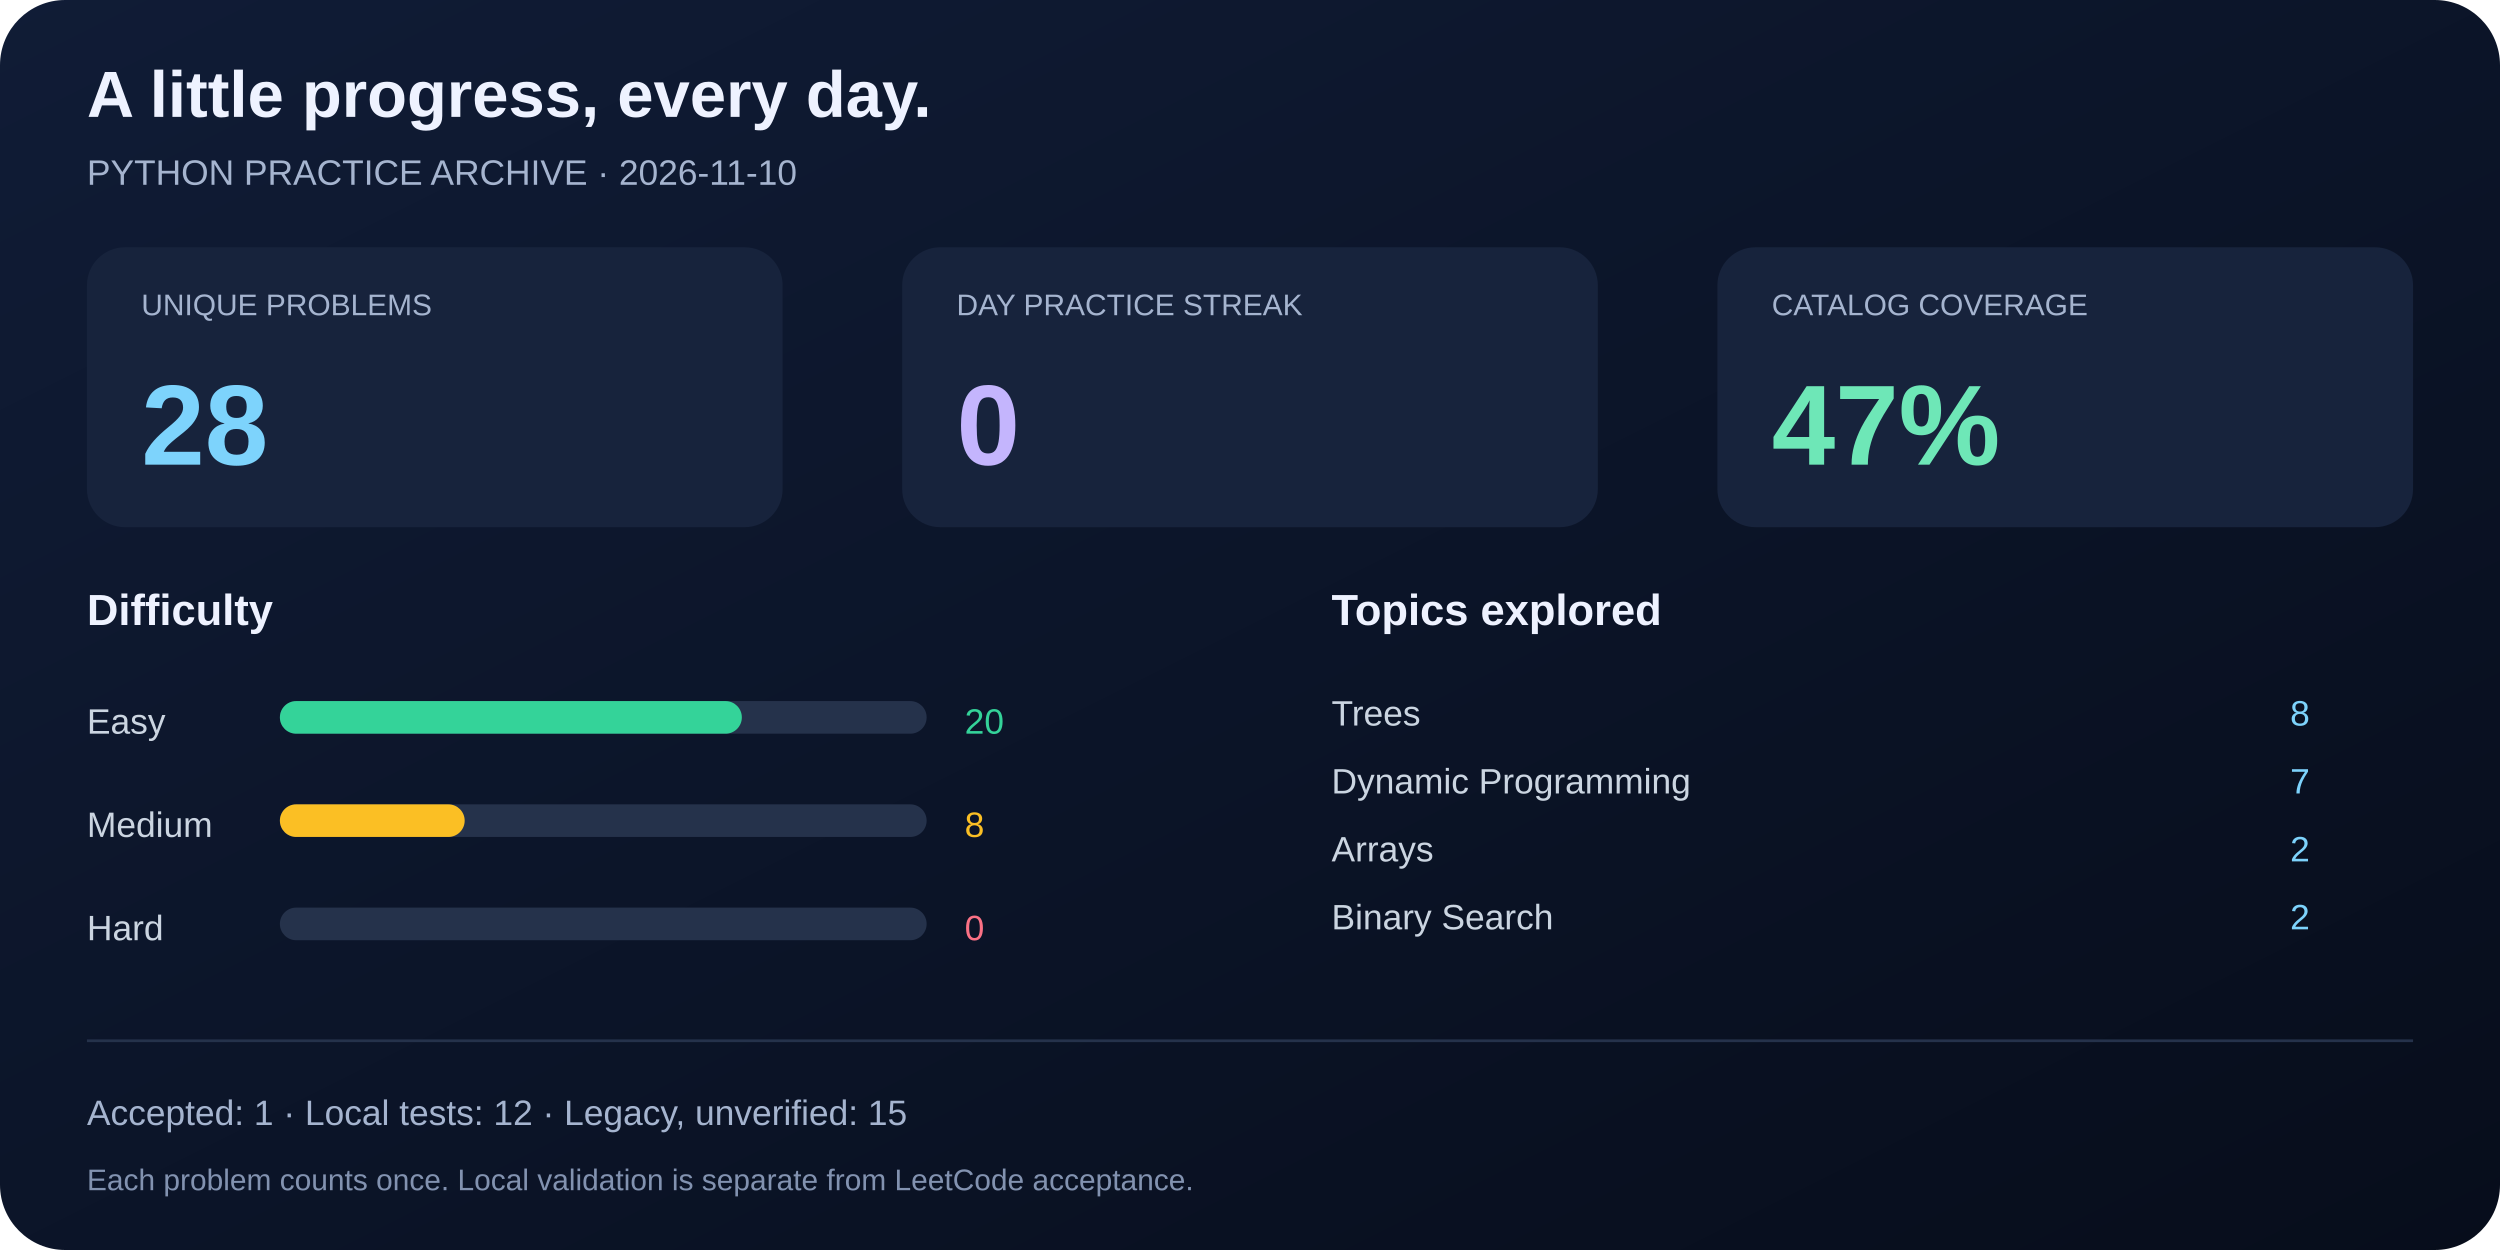
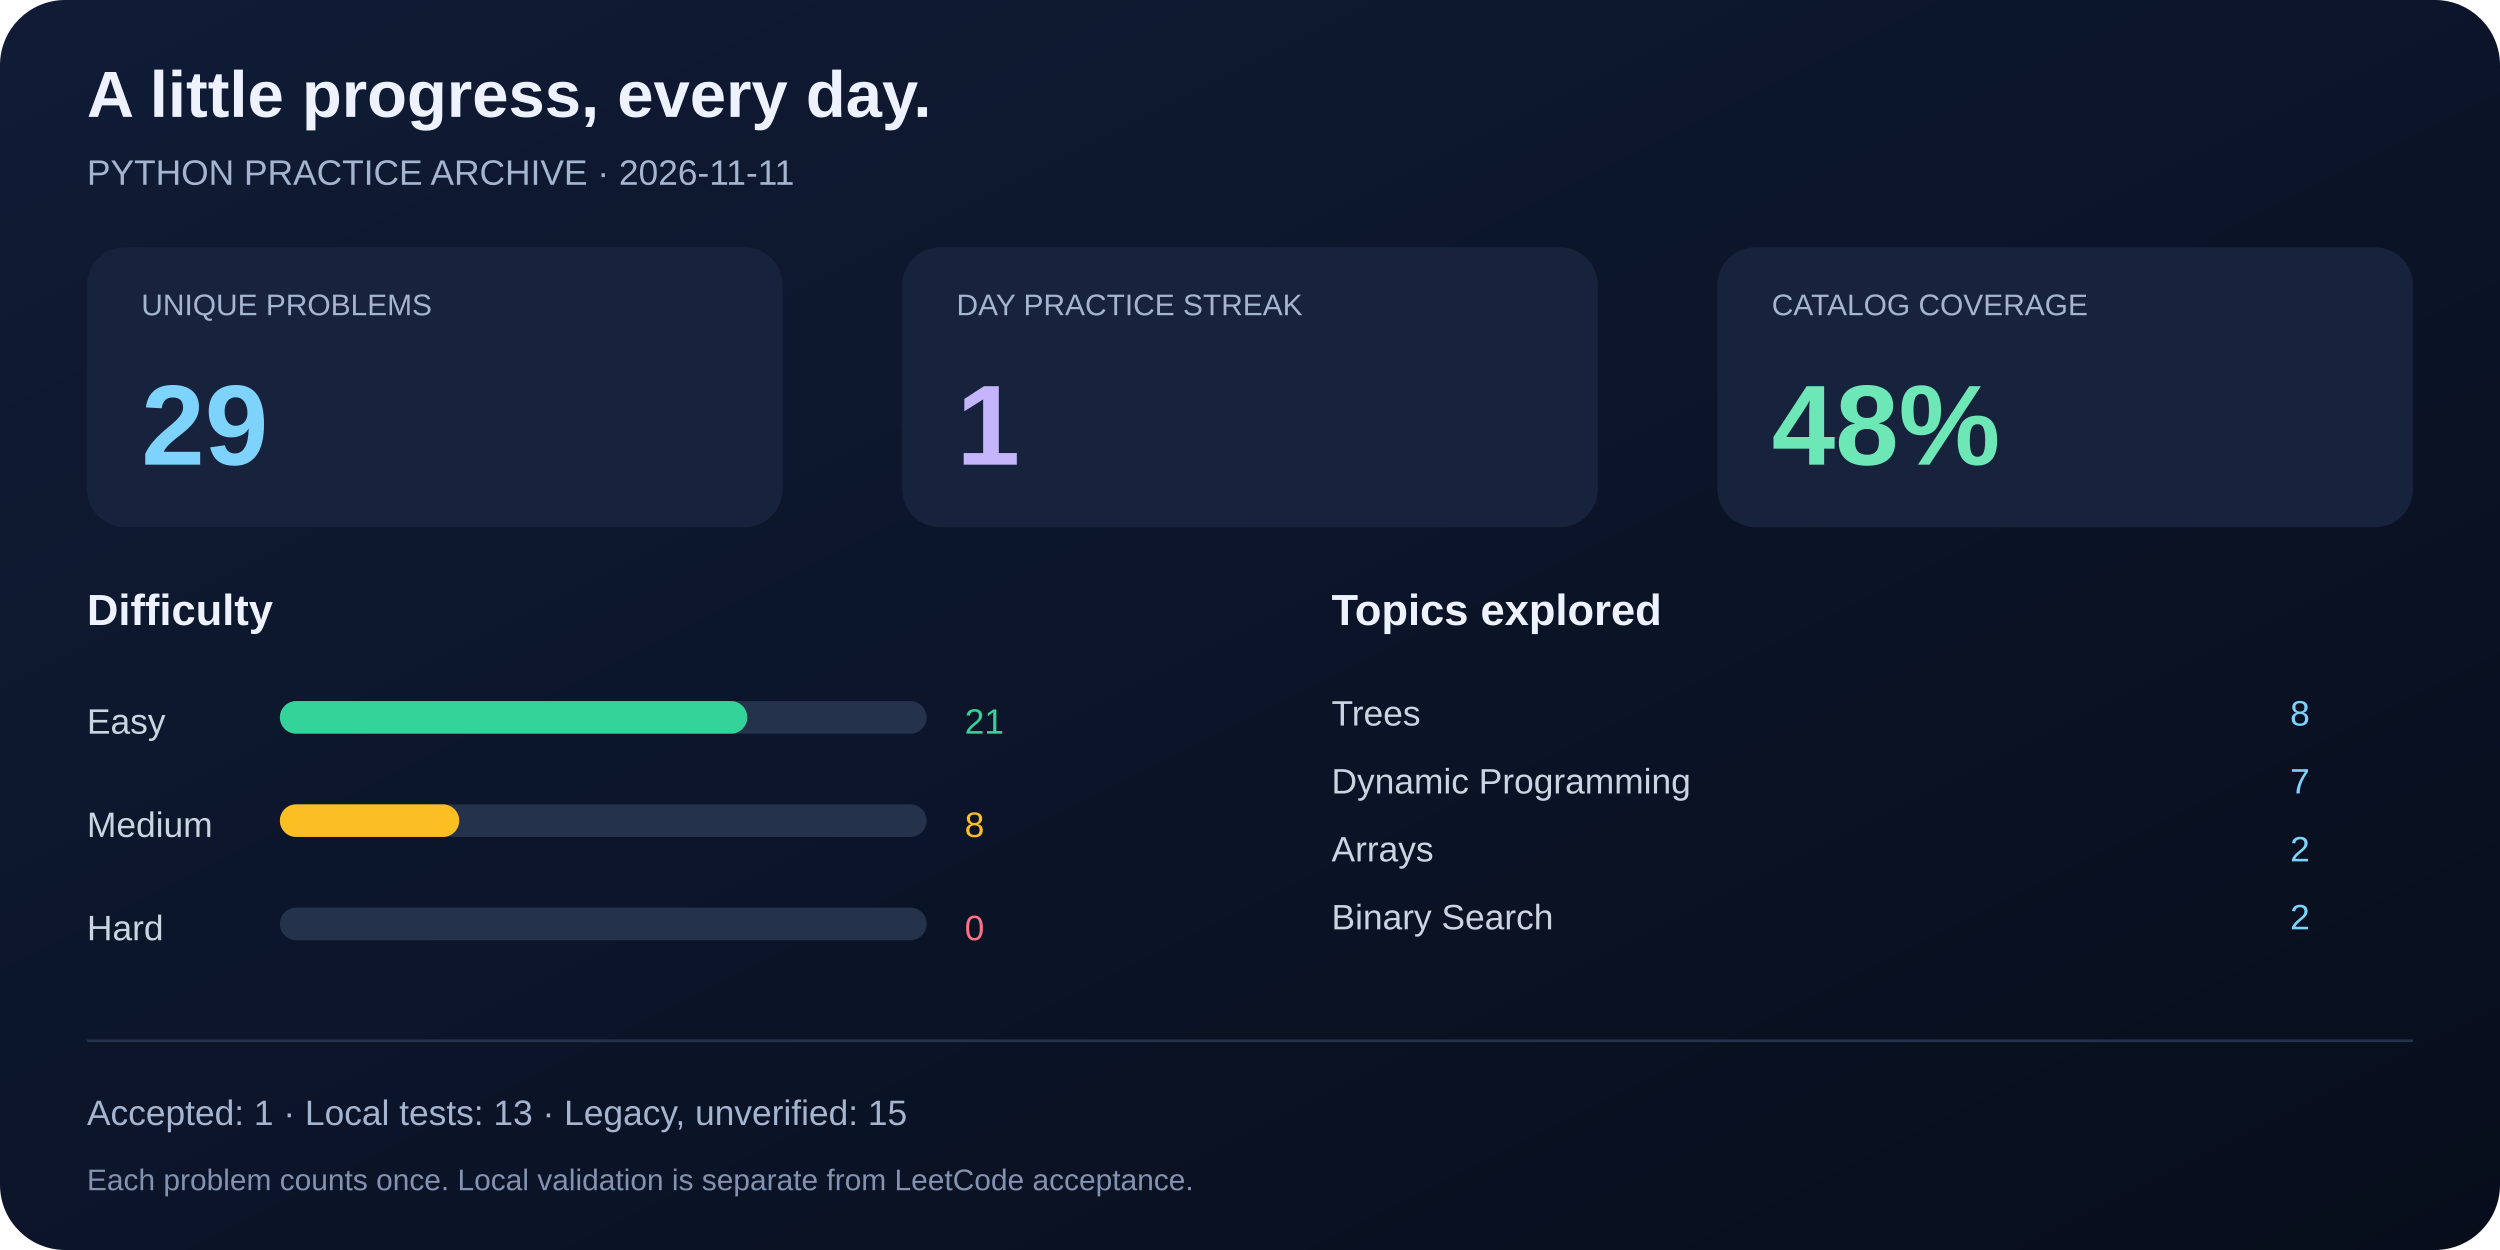
<svg xmlns="http://www.w3.org/2000/svg" width="920" height="460" viewBox="0 0 920 460" role="img" aria-labelledby="title desc">
  <defs>
    <linearGradient id="bg" x2="1" y2="1">
      <stop stop-color="#101c36" />
      <stop offset="1" stop-color="#070d1b" />
    </linearGradient>
  </defs>
  <rect width="920" height="460" rx="24" fill="url(#bg)" />
  <g font-family="Segoe UI, Arial, sans-serif" fill="#eef2ff">
    <text x="32" y="43" font-size="24" font-weight="700">A little progress, every day.</text>
-     <text x="32" y="68" font-size="13" fill="#a5b4cf">PYTHON PRACTICE ARCHIVE · 2026-11-10</text>
+     <text x="32" y="68" font-size="13" fill="#a5b4cf">PYTHON PRACTICE ARCHIVE · 2026-11-11</text>
    <rect x="32" y="91" width="256" height="103" rx="14" fill="#17233c" />
    <text x="52" y="116" font-size="11" fill="#a5b4cf">UNIQUE PROBLEMS</text>
-     <text x="52" y="171" font-size="42" font-weight="700" fill="#7dd3fc">28</text>
+     <text x="52" y="171" font-size="42" font-weight="700" fill="#7dd3fc">29</text>
    <rect x="332" y="91" width="256" height="103" rx="14" fill="#17233c" />
    <text x="352" y="116" font-size="11" fill="#a5b4cf">DAY PRACTICE STREAK</text>
-     <text x="352" y="171" font-size="42" font-weight="700" fill="#c4b5fd">0</text>
+     <text x="352" y="171" font-size="42" font-weight="700" fill="#c4b5fd">1</text>
    <rect x="632" y="91" width="256" height="103" rx="14" fill="#17233c" />
    <text x="652" y="116" font-size="11" fill="#a5b4cf">CATALOG COVERAGE</text>
-     <text x="652" y="171" font-size="42" font-weight="700" fill="#6ee7b7">47%</text>
+     <text x="652" y="171" font-size="42" font-weight="700" fill="#6ee7b7">48%</text>
    <text x="32" y="230" font-size="16" font-weight="600">Difficulty</text>
    <text x="490" y="230" font-size="16" font-weight="600">Topics explored</text>
    <text x="32" y="270" font-size="13" fill="#cbd5e1">Easy</text>
    <rect x="103" y="258" width="238" height="12" rx="6" fill="#25324b" />
-     <rect x="103" y="258" width="170" height="12" rx="6" fill="#34d399" />
-     <text x="355" y="270" font-size="13" fill="#34d399">20</text>
+     <rect x="103" y="258" width="172" height="12" rx="6" fill="#34d399" />
+     <text x="355" y="270" font-size="13" fill="#34d399">21</text>
    <text x="32" y="308" font-size="13" fill="#cbd5e1">Medium</text>
    <rect x="103" y="296" width="238" height="12" rx="6" fill="#25324b" />
-     <rect x="103" y="296" width="68" height="12" rx="6" fill="#fbbf24" />
+     <rect x="103" y="296" width="66" height="12" rx="6" fill="#fbbf24" />
    <text x="355" y="308" font-size="13" fill="#fbbf24">8</text>
    <text x="32" y="346" font-size="13" fill="#cbd5e1">Hard</text>
    <rect x="103" y="334" width="238" height="12" rx="6" fill="#25324b" />
    <rect x="103" y="334" width="0" height="12" rx="6" fill="#fb7185" />
    <text x="355" y="346" font-size="13" fill="#fb7185">0</text>
    <text x="490" y="267" font-size="13" fill="#cbd5e1">Trees</text>
    <text x="850" y="267" font-size="13" text-anchor="end" fill="#7dd3fc">8</text>
    <text x="490" y="292" font-size="13" fill="#cbd5e1">Dynamic Programming</text>
    <text x="850" y="292" font-size="13" text-anchor="end" fill="#7dd3fc">7</text>
    <text x="490" y="317" font-size="13" fill="#cbd5e1">Arrays</text>
    <text x="850" y="317" font-size="13" text-anchor="end" fill="#7dd3fc">2</text>
    <text x="490" y="342" font-size="13" fill="#cbd5e1">Binary Search</text>
    <text x="850" y="342" font-size="13" text-anchor="end" fill="#7dd3fc">2</text>
    <line x1="32" y1="383" x2="888" y2="383" stroke="#25324b" />
-     <text x="32" y="414" font-size="13" fill="#a5b4cf">Accepted: 1 · Local tests: 12 · Legacy, unverified: 15</text>
+     <text x="32" y="414" font-size="13" fill="#a5b4cf">Accepted: 1 · Local tests: 13 · Legacy, unverified: 15</text>
    <text x="32" y="438" font-size="11" fill="#8292b0">Each problem counts once. Local validation is separate from LeetCode acceptance.</text>
  </g>
</svg>
